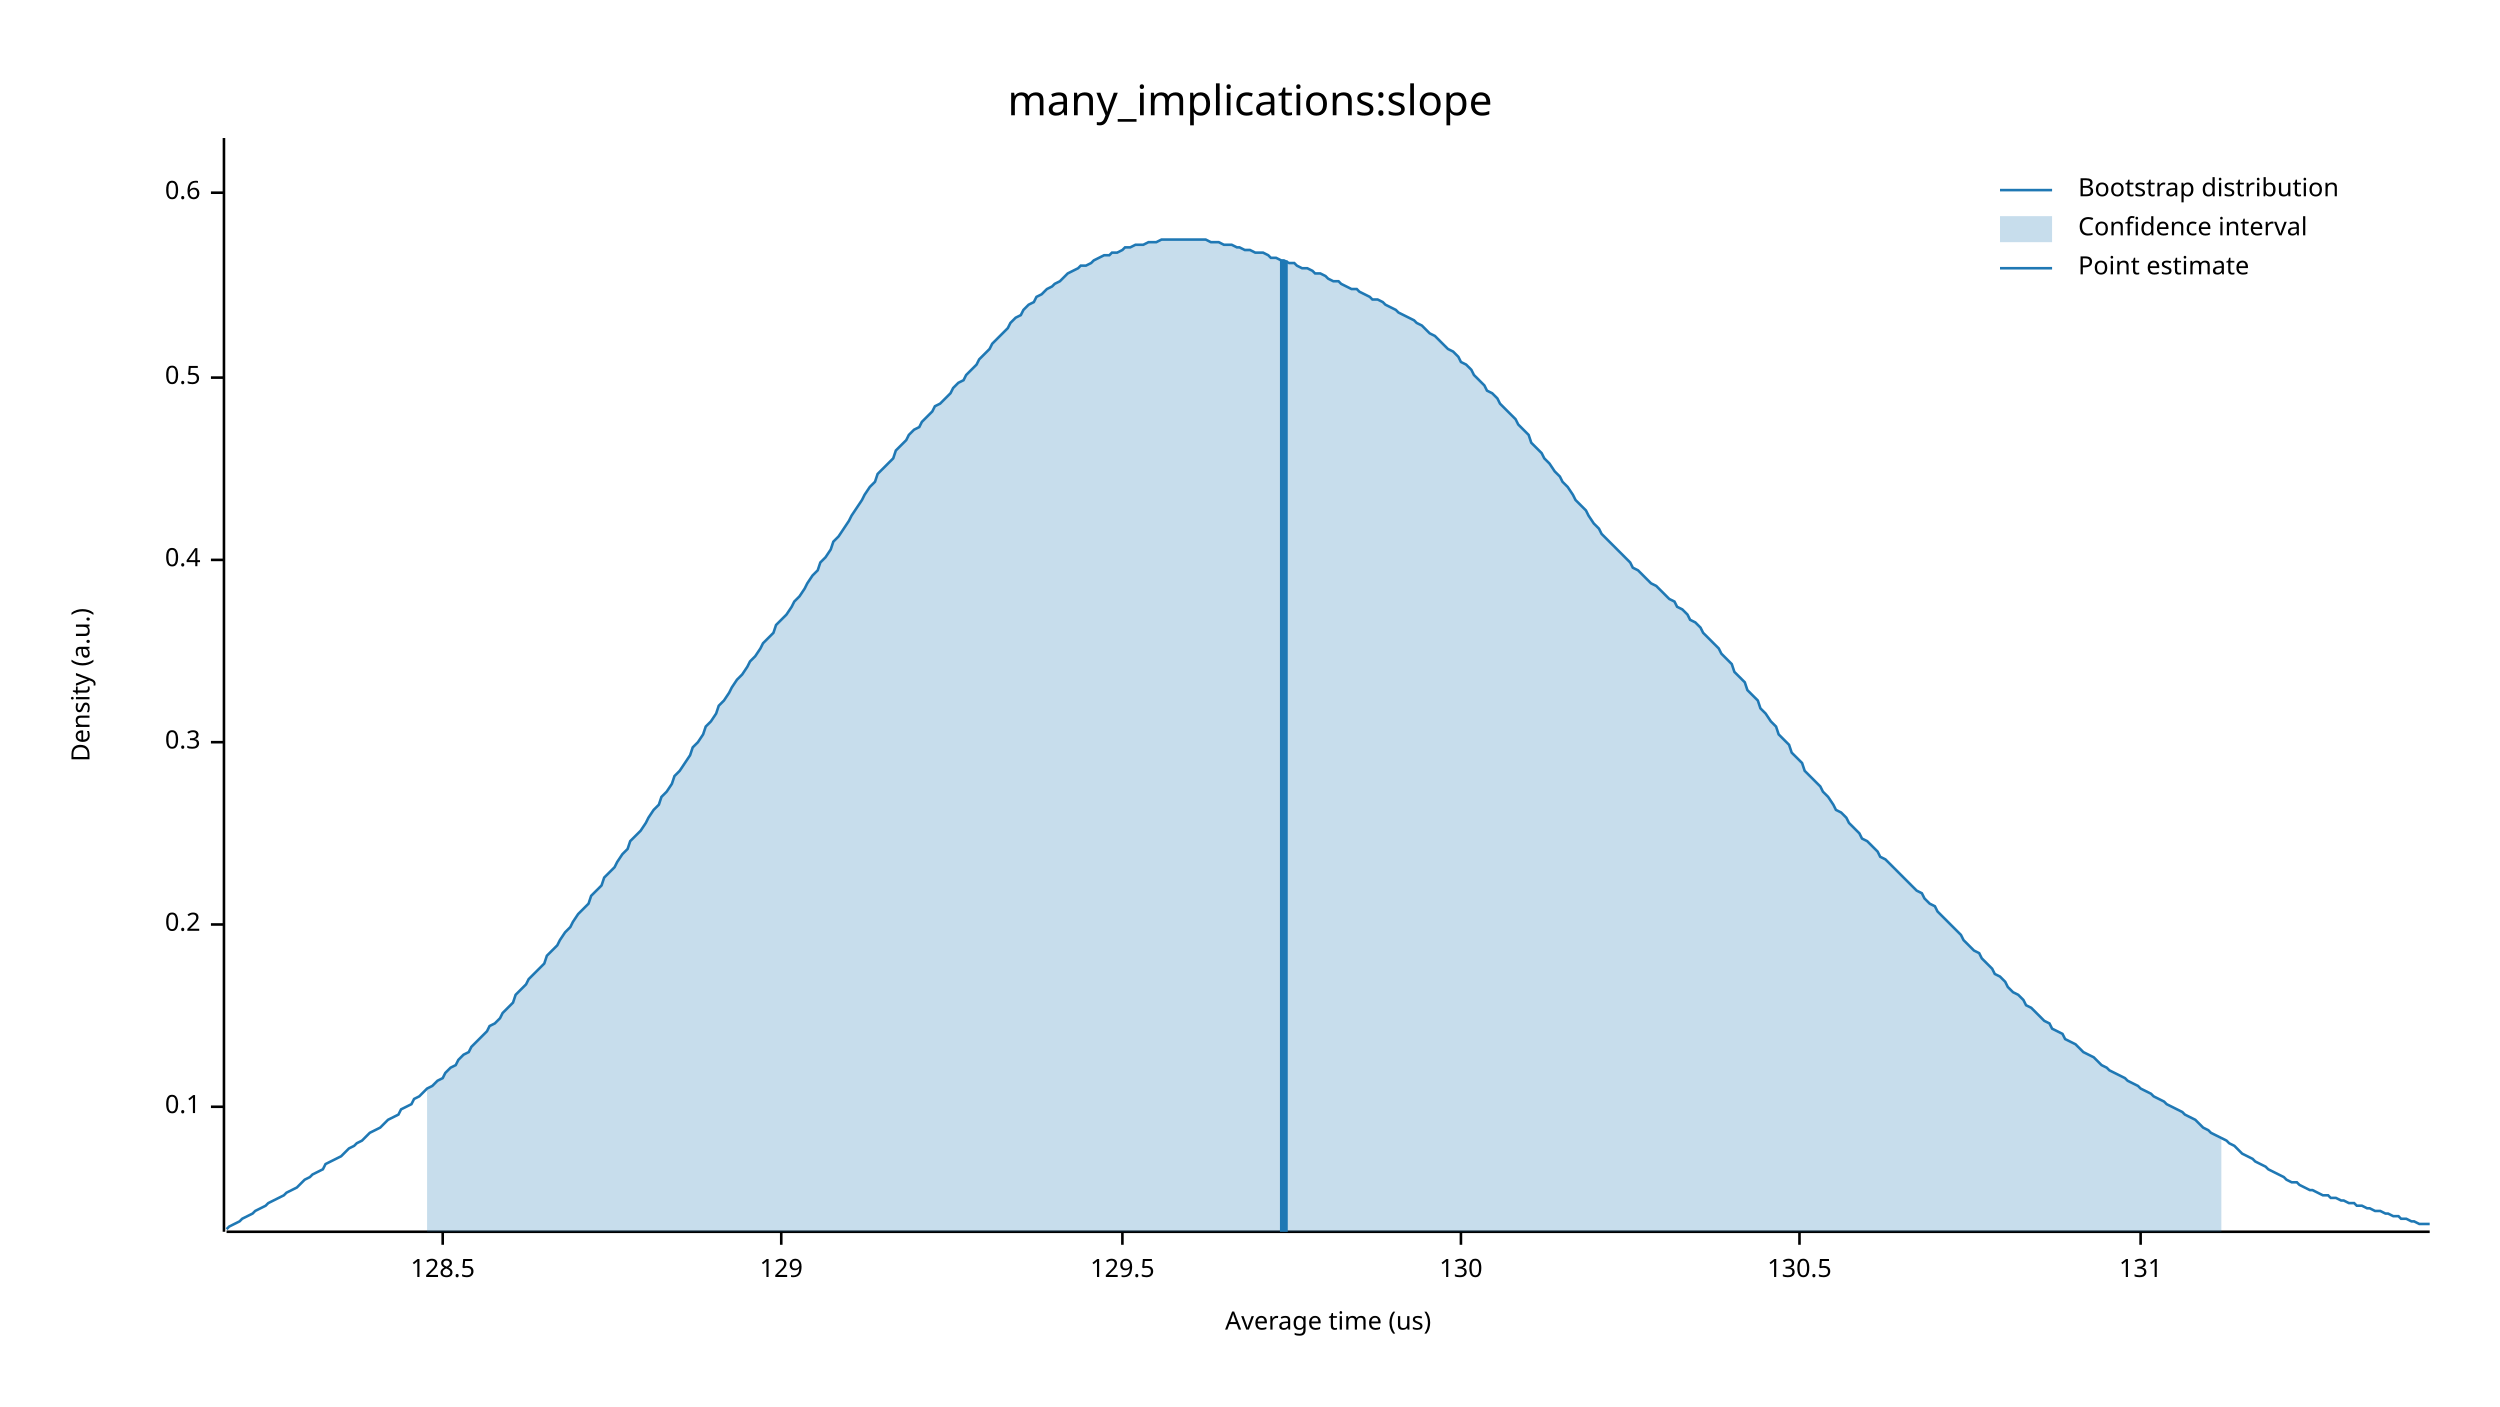
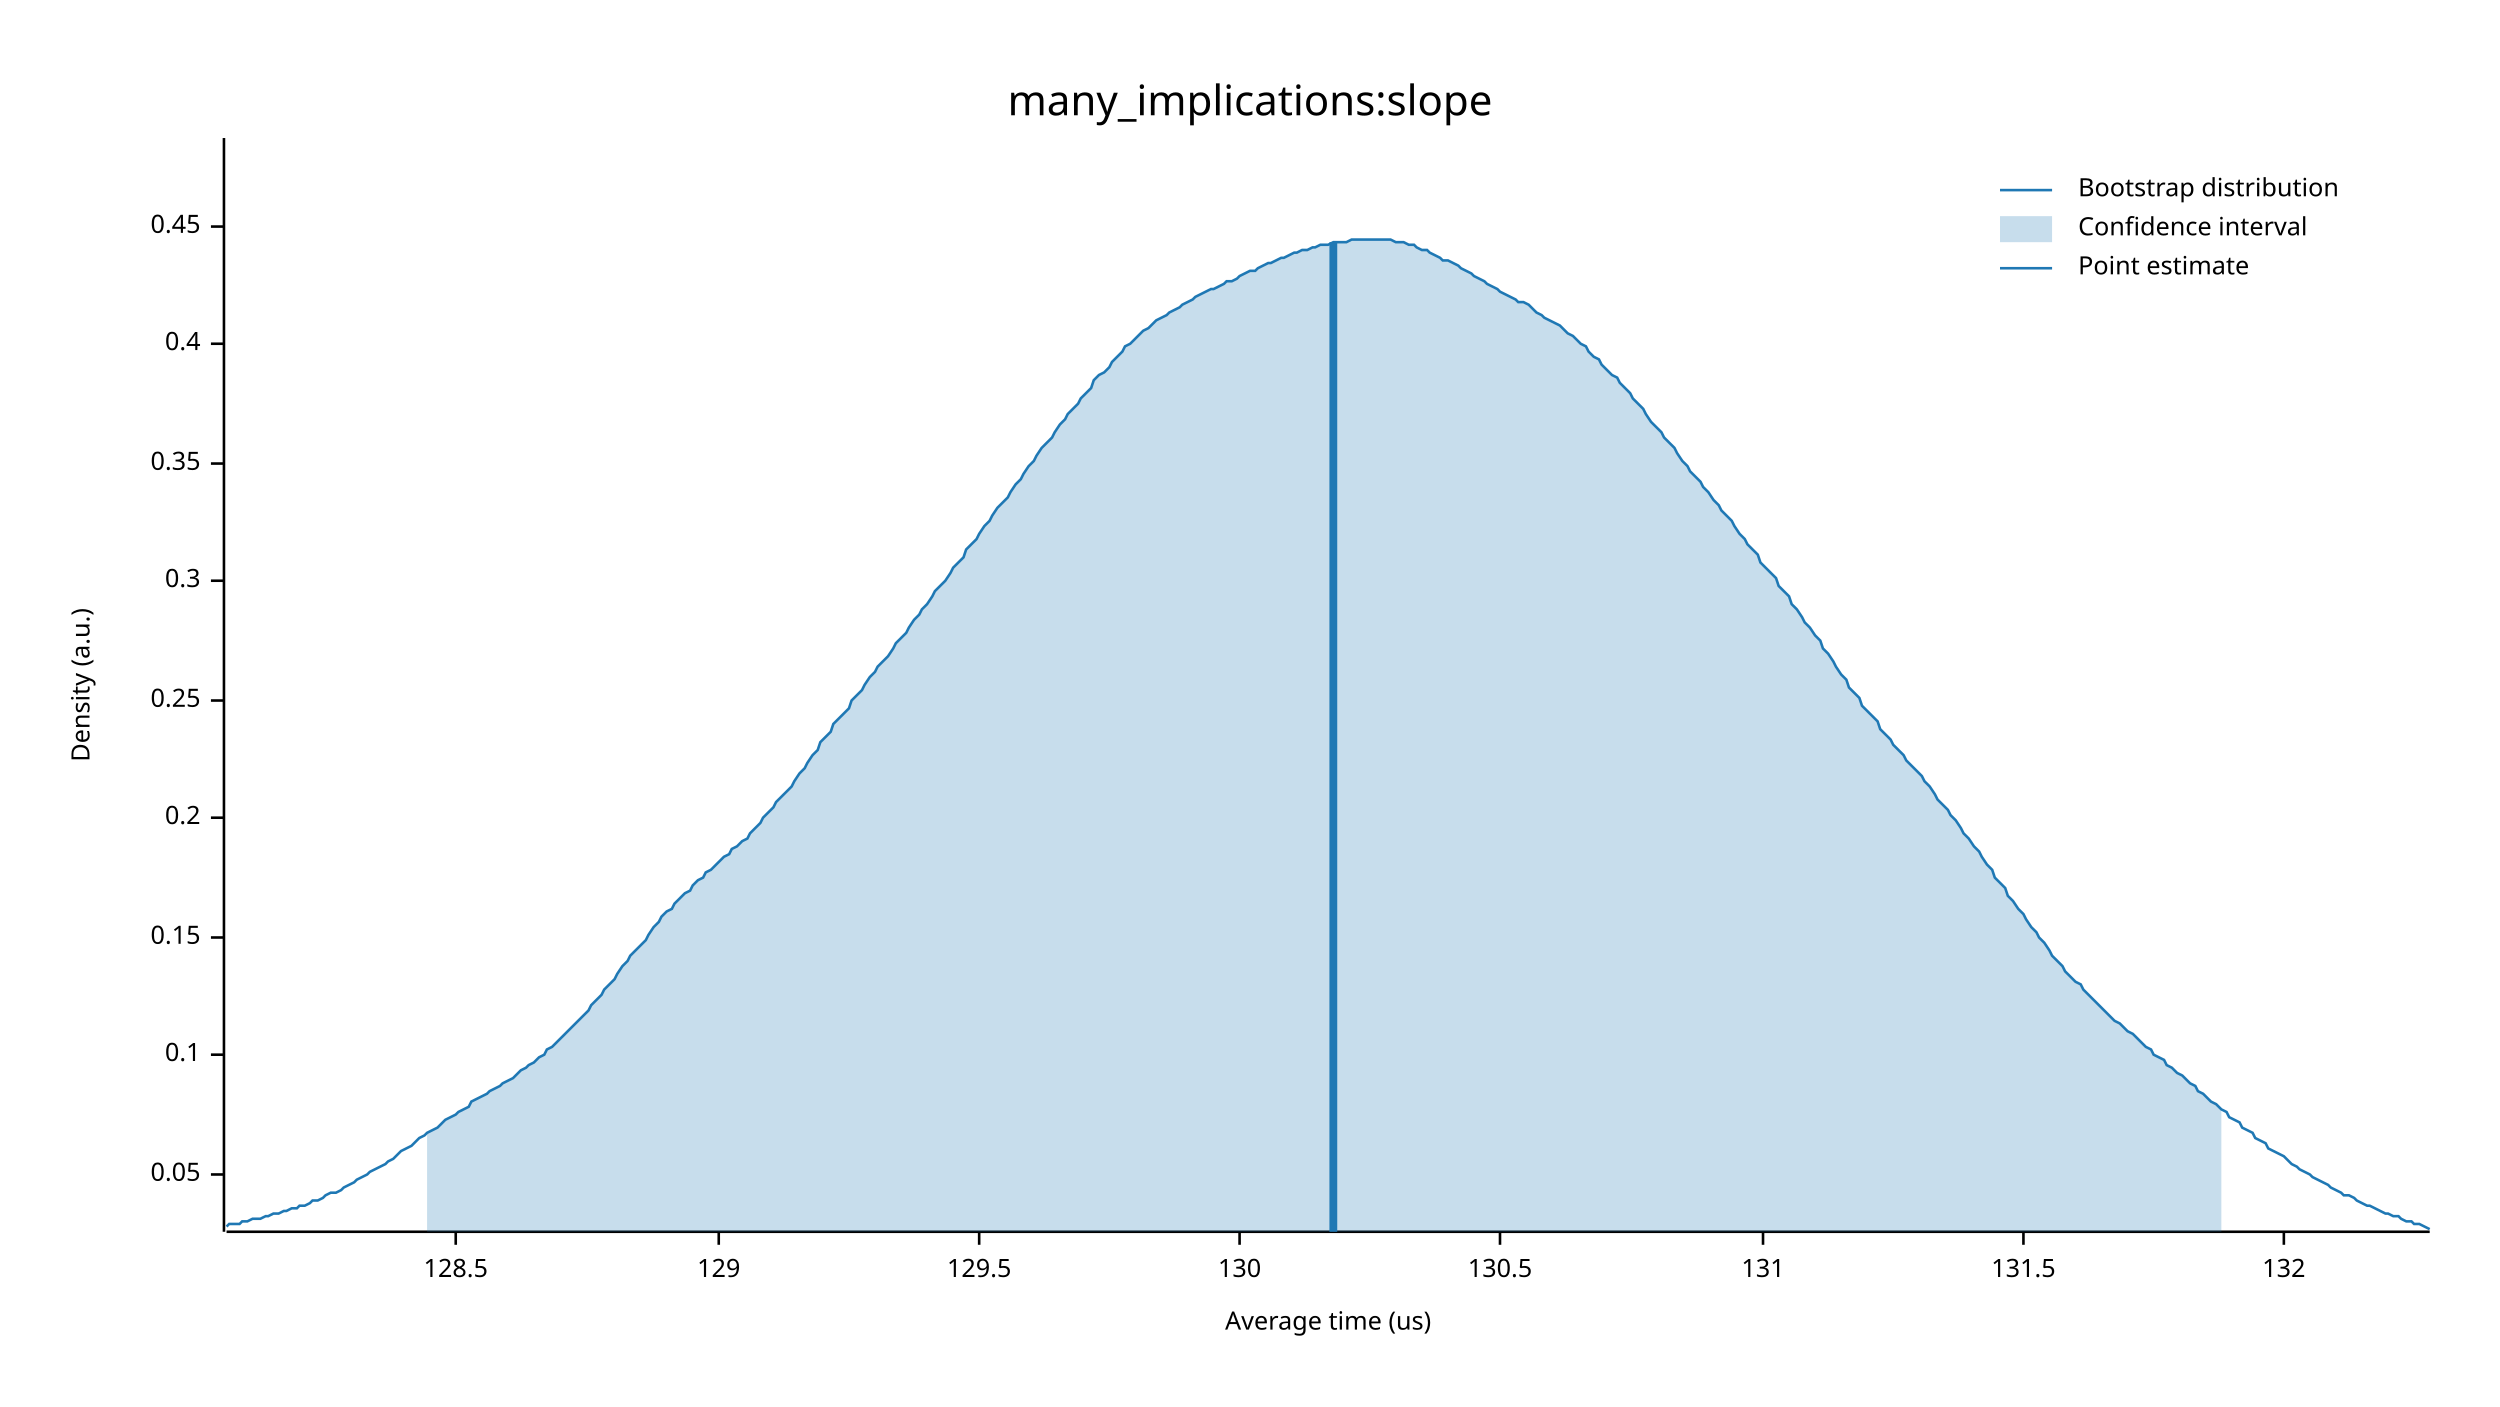
<svg xmlns="http://www.w3.org/2000/svg" width="960" height="540" viewBox="0 0 960 540">
  <text x="480" y="32" dy="0.76em" text-anchor="middle" font-family="sans-serif" font-size="16.129" opacity="1" fill="#000000">
many_implications:slope
</text>
  <text x="27" y="263" dy="0.76em" text-anchor="middle" font-family="sans-serif" font-size="9.677" opacity="1" fill="#000000" transform="rotate(270, 27, 263)">
Density (a.u.)
</text>
  <text x="510" y="513" dy="-0.5ex" text-anchor="middle" font-family="sans-serif" font-size="9.677" opacity="1" fill="#000000">
Average time (us)
</text>
  <polyline fill="none" opacity="1" stroke="#000000" stroke-width="1" points="86,53 86,473 " />
-   <text x="77" y="425" dy="0.5ex" text-anchor="end" font-family="sans-serif" font-size="9.677" opacity="1" fill="#000000">
+   <text x="77" y="451" dy="0.5ex" text-anchor="end" font-family="sans-serif" font-size="9.677" opacity="1" fill="#000000">
+ 0.05
+ </text>
+   <polyline fill="none" opacity="1" stroke="#000000" stroke-width="1" points="81,451 86,451 " />
+   <text x="77" y="405" dy="0.5ex" text-anchor="end" font-family="sans-serif" font-size="9.677" opacity="1" fill="#000000">
0.1
</text>
-   <polyline fill="none" opacity="1" stroke="#000000" stroke-width="1" points="81,425 86,425 " />
-   <text x="77" y="355" dy="0.5ex" text-anchor="end" font-family="sans-serif" font-size="9.677" opacity="1" fill="#000000">
+   <polyline fill="none" opacity="1" stroke="#000000" stroke-width="1" points="81,405 86,405 " />
+   <text x="77" y="360" dy="0.5ex" text-anchor="end" font-family="sans-serif" font-size="9.677" opacity="1" fill="#000000">
+ 0.15
+ </text>
+   <polyline fill="none" opacity="1" stroke="#000000" stroke-width="1" points="81,360 86,360 " />
+   <text x="77" y="314" dy="0.5ex" text-anchor="end" font-family="sans-serif" font-size="9.677" opacity="1" fill="#000000">
0.2
</text>
-   <polyline fill="none" opacity="1" stroke="#000000" stroke-width="1" points="81,355 86,355 " />
-   <text x="77" y="285" dy="0.5ex" text-anchor="end" font-family="sans-serif" font-size="9.677" opacity="1" fill="#000000">
+   <polyline fill="none" opacity="1" stroke="#000000" stroke-width="1" points="81,314 86,314 " />
+   <text x="77" y="269" dy="0.5ex" text-anchor="end" font-family="sans-serif" font-size="9.677" opacity="1" fill="#000000">
+ 0.25
+ </text>
+   <polyline fill="none" opacity="1" stroke="#000000" stroke-width="1" points="81,269 86,269 " />
+   <text x="77" y="223" dy="0.5ex" text-anchor="end" font-family="sans-serif" font-size="9.677" opacity="1" fill="#000000">
0.3
</text>
-   <polyline fill="none" opacity="1" stroke="#000000" stroke-width="1" points="81,285 86,285 " />
-   <text x="77" y="215" dy="0.5ex" text-anchor="end" font-family="sans-serif" font-size="9.677" opacity="1" fill="#000000">
+   <polyline fill="none" opacity="1" stroke="#000000" stroke-width="1" points="81,223 86,223 " />
+   <text x="77" y="178" dy="0.5ex" text-anchor="end" font-family="sans-serif" font-size="9.677" opacity="1" fill="#000000">
+ 0.35
+ </text>
+   <polyline fill="none" opacity="1" stroke="#000000" stroke-width="1" points="81,178 86,178 " />
+   <text x="77" y="132" dy="0.5ex" text-anchor="end" font-family="sans-serif" font-size="9.677" opacity="1" fill="#000000">
0.4
</text>
-   <polyline fill="none" opacity="1" stroke="#000000" stroke-width="1" points="81,215 86,215 " />
-   <text x="77" y="145" dy="0.5ex" text-anchor="end" font-family="sans-serif" font-size="9.677" opacity="1" fill="#000000">
- 0.5
+   <polyline fill="none" opacity="1" stroke="#000000" stroke-width="1" points="81,132 86,132 " />
+   <text x="77" y="87" dy="0.5ex" text-anchor="end" font-family="sans-serif" font-size="9.677" opacity="1" fill="#000000">
+ 0.45
</text>
-   <polyline fill="none" opacity="1" stroke="#000000" stroke-width="1" points="81,145 86,145 " />
-   <text x="77" y="74" dy="0.5ex" text-anchor="end" font-family="sans-serif" font-size="9.677" opacity="1" fill="#000000">
- 0.6
- </text>
-   <polyline fill="none" opacity="1" stroke="#000000" stroke-width="1" points="81,74 86,74 " />
+   <polyline fill="none" opacity="1" stroke="#000000" stroke-width="1" points="81,87 86,87 " />
  <polyline fill="none" opacity="1" stroke="#000000" stroke-width="1" points="87,473 933,473 " />
-   <text x="170" y="483" dy="0.76em" text-anchor="middle" font-family="sans-serif" font-size="9.677" opacity="1" fill="#000000">
+   <text x="175" y="483" dy="0.76em" text-anchor="middle" font-family="sans-serif" font-size="9.677" opacity="1" fill="#000000">
128.5
</text>
-   <polyline fill="none" opacity="1" stroke="#000000" stroke-width="1" points="170,473 170,478 " />
-   <text x="300" y="483" dy="0.76em" text-anchor="middle" font-family="sans-serif" font-size="9.677" opacity="1" fill="#000000">
+   <polyline fill="none" opacity="1" stroke="#000000" stroke-width="1" points="175,473 175,478 " />
+   <text x="276" y="483" dy="0.76em" text-anchor="middle" font-family="sans-serif" font-size="9.677" opacity="1" fill="#000000">
129
</text>
-   <polyline fill="none" opacity="1" stroke="#000000" stroke-width="1" points="300,473 300,478 " />
-   <text x="431" y="483" dy="0.76em" text-anchor="middle" font-family="sans-serif" font-size="9.677" opacity="1" fill="#000000">
+   <polyline fill="none" opacity="1" stroke="#000000" stroke-width="1" points="276,473 276,478 " />
+   <text x="376" y="483" dy="0.76em" text-anchor="middle" font-family="sans-serif" font-size="9.677" opacity="1" fill="#000000">
129.5
</text>
-   <polyline fill="none" opacity="1" stroke="#000000" stroke-width="1" points="431,473 431,478 " />
-   <text x="561" y="483" dy="0.76em" text-anchor="middle" font-family="sans-serif" font-size="9.677" opacity="1" fill="#000000">
+   <polyline fill="none" opacity="1" stroke="#000000" stroke-width="1" points="376,473 376,478 " />
+   <text x="476" y="483" dy="0.76em" text-anchor="middle" font-family="sans-serif" font-size="9.677" opacity="1" fill="#000000">
130
</text>
-   <polyline fill="none" opacity="1" stroke="#000000" stroke-width="1" points="561,473 561,478 " />
-   <text x="691" y="483" dy="0.76em" text-anchor="middle" font-family="sans-serif" font-size="9.677" opacity="1" fill="#000000">
+   <polyline fill="none" opacity="1" stroke="#000000" stroke-width="1" points="476,473 476,478 " />
+   <text x="576" y="483" dy="0.76em" text-anchor="middle" font-family="sans-serif" font-size="9.677" opacity="1" fill="#000000">
130.5
</text>
-   <polyline fill="none" opacity="1" stroke="#000000" stroke-width="1" points="691,473 691,478 " />
-   <text x="822" y="483" dy="0.76em" text-anchor="middle" font-family="sans-serif" font-size="9.677" opacity="1" fill="#000000">
+   <polyline fill="none" opacity="1" stroke="#000000" stroke-width="1" points="576,473 576,478 " />
+   <text x="677" y="483" dy="0.76em" text-anchor="middle" font-family="sans-serif" font-size="9.677" opacity="1" fill="#000000">
131
</text>
-   <polyline fill="none" opacity="1" stroke="#000000" stroke-width="1" points="822,473 822,478 " />
-   <polyline fill="none" opacity="1" stroke="#1F78B4" stroke-width="1" points="87,472 88,471 90,470 92,469 93,468 95,467 97,466 98,465 100,464 102,463 103,462 105,461 107,460 109,459 110,458 112,457 114,456 115,455 117,453 119,452 120,451 122,450 124,449 125,447 127,446 129,445 131,444 132,443 134,441 136,440 137,439 139,438 141,436 142,435 144,434 146,433 148,431 149,430 151,429 153,428 154,426 156,425 158,424 159,422 161,421 163,419 164,418 166,417 168,415 170,414 171,412 173,410 175,409 176,407 178,405 180,404 181,402 183,400 185,398 187,396 188,394 190,393 192,391 193,389 195,387 197,385 198,382 200,380 202,378 203,376 205,374 207,372 209,370 210,367 212,365 214,363 215,361 217,358 219,356 220,354 222,351 224,349 226,347 227,344 229,342 231,340 232,337 234,335 236,333 237,331 239,328 241,326 242,323 244,321 246,319 248,316 249,314 251,311 253,309 254,306 256,304 258,301 259,298 261,296 263,293 265,290 266,287 268,285 270,282 271,279 273,277 275,274 276,271 278,269 280,266 281,264 283,261 285,259 287,256 288,254 290,252 292,249 293,247 295,245 297,243 298,240 300,238 302,236 304,233 305,231 307,229 309,226 310,224 312,221 314,219 315,216 317,214 319,211 320,208 322,206 324,203 326,200 327,198 329,195 331,192 332,190 334,187 336,185 337,182 339,180 341,178 343,176 344,173 346,171 348,169 349,167 351,165 353,164 354,162 356,160 358,158 359,156 361,155 363,153 365,151 366,149 368,147 370,146 371,144 373,142 375,140 376,138 378,136 380,134 381,132 383,130 385,128 387,126 388,124 390,122 392,121 393,119 395,117 397,116 398,114 400,113 402,111 404,110 405,109 407,108 409,106 410,105 412,104 414,103 415,102 417,102 419,101 420,100 422,99 424,98 426,98 427,97 429,97 431,96 432,95 434,95 436,94 437,94 439,94 441,93 443,93 444,93 446,92 448,92 449,92 451,92 453,92 454,92 456,92 458,92 459,92 461,92 463,92 465,93 466,93 468,93 470,94 471,94 473,94 475,95 476,95 478,96 480,96 482,97 483,97 485,97 487,98 488,99 490,99 492,100 493,100 495,101 497,101 498,102 500,103 502,103 504,104 505,105 507,105 509,106 510,107 512,108 514,108 515,109 517,110 519,111 521,111 522,112 524,113 526,114 527,115 529,115 531,116 532,117 534,118 536,119 537,120 539,121 541,122 543,123 544,124 546,125 548,127 549,128 551,129 553,131 554,132 556,134 558,135 560,137 561,139 563,140 565,142 566,144 568,146 570,148 571,150 573,151 575,153 576,155 578,157 580,159 582,161 583,163 585,165 587,167 588,170 590,172 592,174 593,176 595,178 597,181 599,183 600,185 602,187 604,190 605,192 607,194 609,196 610,198 612,201 614,203 615,205 617,207 619,209 621,211 622,212 624,214 626,216 627,218 629,219 631,221 632,222 634,224 636,225 638,227 639,228 641,230 643,231 644,233 646,234 648,236 649,238 651,239 653,241 654,243 656,245 658,247 660,249 661,251 663,253 665,255 666,258 668,260 670,262 671,265 673,267 675,269 676,272 678,274 680,277 682,279 683,282 685,284 687,286 688,289 690,291 692,293 693,296 695,298 697,300 699,302 700,304 702,306 704,309 705,311 707,312 709,314 710,316 712,318 714,320 715,322 717,323 719,325 721,327 722,329 724,330 726,332 727,333 729,335 731,337 732,338 734,340 736,342 738,343 739,345 741,347 743,348 744,350 746,352 748,354 749,355 751,357 753,359 754,361 756,363 758,365 760,366 761,368 763,370 765,372 766,374 768,375 770,377 771,379 773,381 775,382 777,384 778,386 780,387 782,389 783,390 785,392 787,393 788,395 790,396 792,397 793,399 795,400 797,401 799,403 800,404 802,405 804,406 805,407 807,409 809,410 810,411 812,412 814,413 816,414 817,415 819,416 821,417 822,418 824,419 826,420 827,421 829,422 831,423 832,424 834,425 836,426 838,427 839,428 841,429 843,430 844,431 846,433 848,434 849,435 851,436 853,437 855,438 856,439 858,440 860,442 861,443 863,444 865,445 866,446 868,447 870,448 871,449 873,450 875,451 877,452 878,453 880,454 882,454 883,455 885,456 887,457 888,457 890,458 892,459 894,459 895,460 897,460 899,461 900,461 902,462 904,462 905,463 907,463 909,464 910,464 912,465 914,465 916,466 917,466 919,467 921,467 922,468 924,468 926,469 927,469 929,470 931,470 933,470 " />
-   <polygon opacity="0.25" fill="#1F78B4" points="164,418 166,417 168,415 170,414 171,412 173,410 175,409 176,407 178,405 180,404 181,402 183,400 185,398 187,396 188,394 190,393 192,391 193,389 195,387 197,385 198,382 200,380 202,378 203,376 205,374 207,372 209,370 210,367 212,365 214,363 215,361 217,358 219,356 220,354 222,351 224,349 226,347 227,344 229,342 231,340 232,337 234,335 236,333 237,331 239,328 241,326 242,323 244,321 246,319 248,316 249,314 251,311 253,309 254,306 256,304 258,301 259,298 261,296 263,293 265,290 266,287 268,285 270,282 271,279 273,277 275,274 276,271 278,269 280,266 281,264 283,261 285,259 287,256 288,254 290,252 292,249 293,247 295,245 297,243 298,240 300,238 302,236 304,233 305,231 307,229 309,226 310,224 312,221 314,219 315,216 317,214 319,211 320,208 322,206 324,203 326,200 327,198 329,195 331,192 332,190 334,187 336,185 337,182 339,180 341,178 343,176 344,173 346,171 348,169 349,167 351,165 353,164 354,162 356,160 358,158 359,156 361,155 363,153 365,151 366,149 368,147 370,146 371,144 373,142 375,140 376,138 378,136 380,134 381,132 383,130 385,128 387,126 388,124 390,122 392,121 393,119 395,117 397,116 398,114 400,113 402,111 404,110 405,109 407,108 409,106 410,105 412,104 414,103 415,102 417,102 419,101 420,100 422,99 424,98 426,98 427,97 429,97 431,96 432,95 434,95 436,94 437,94 439,94 441,93 443,93 444,93 446,92 448,92 449,92 451,92 453,92 454,92 456,92 458,92 459,92 461,92 463,92 465,93 466,93 468,93 470,94 471,94 473,94 475,95 476,95 478,96 480,96 482,97 483,97 485,97 487,98 488,99 490,99 492,100 493,100 495,101 497,101 498,102 500,103 502,103 504,104 505,105 507,105 509,106 510,107 512,108 514,108 515,109 517,110 519,111 521,111 522,112 524,113 526,114 527,115 529,115 531,116 532,117 534,118 536,119 537,120 539,121 541,122 543,123 544,124 546,125 548,127 549,128 551,129 553,131 554,132 556,134 558,135 560,137 561,139 563,140 565,142 566,144 568,146 570,148 571,150 573,151 575,153 576,155 578,157 580,159 582,161 583,163 585,165 587,167 588,170 590,172 592,174 593,176 595,178 597,181 599,183 600,185 602,187 604,190 605,192 607,194 609,196 610,198 612,201 614,203 615,205 617,207 619,209 621,211 622,212 624,214 626,216 627,218 629,219 631,221 632,222 634,224 636,225 638,227 639,228 641,230 643,231 644,233 646,234 648,236 649,238 651,239 653,241 654,243 656,245 658,247 660,249 661,251 663,253 665,255 666,258 668,260 670,262 671,265 673,267 675,269 676,272 678,274 680,277 682,279 683,282 685,284 687,286 688,289 690,291 692,293 693,296 695,298 697,300 699,302 700,304 702,306 704,309 705,311 707,312 709,314 710,316 712,318 714,320 715,322 717,323 719,325 721,327 722,329 724,330 726,332 727,333 729,335 731,337 732,338 734,340 736,342 738,343 739,345 741,347 743,348 744,350 746,352 748,354 749,355 751,357 753,359 754,361 756,363 758,365 760,366 761,368 763,370 765,372 766,374 768,375 770,377 771,379 773,381 775,382 777,384 778,386 780,387 782,389 783,390 785,392 787,393 788,395 790,396 792,397 793,399 795,400 797,401 799,403 800,404 802,405 804,406 805,407 807,409 809,410 810,411 812,412 814,413 816,414 817,415 819,416 821,417 822,418 824,419 826,420 827,421 829,422 831,423 832,424 834,425 836,426 838,427 839,428 841,429 843,430 844,431 846,433 848,434 849,435 851,436 853,437 853,473 164,473 " />
-   <polyline fill="none" opacity="1" stroke="#1F78B4" stroke-width="3" points="493,473 493,100 " />
+   <polyline fill="none" opacity="1" stroke="#000000" stroke-width="1" points="677,473 677,478 " />
+   <text x="777" y="483" dy="0.76em" text-anchor="middle" font-family="sans-serif" font-size="9.677" opacity="1" fill="#000000">
+ 131.5
+ </text>
+   <polyline fill="none" opacity="1" stroke="#000000" stroke-width="1" points="777,473 777,478 " />
+   <text x="877" y="483" dy="0.76em" text-anchor="middle" font-family="sans-serif" font-size="9.677" opacity="1" fill="#000000">
+ 132
+ </text>
+   <polyline fill="none" opacity="1" stroke="#000000" stroke-width="1" points="877,473 877,478 " />
+   <polyline fill="none" opacity="1" stroke="#1F78B4" stroke-width="1" points="87,471 88,470 90,470 92,470 93,469 95,469 97,468 98,468 100,468 102,467 103,467 105,466 107,466 109,465 110,465 112,464 114,464 115,463 117,463 119,462 120,461 122,461 124,460 125,459 127,458 129,458 131,457 132,456 134,455 136,454 137,453 139,452 141,451 142,450 144,449 146,448 148,447 149,446 151,445 153,443 154,442 156,441 158,440 159,439 161,437 163,436 164,435 166,434 168,433 170,431 171,430 173,429 175,428 176,427 178,426 180,425 181,423 183,422 185,421 187,420 188,419 190,418 192,417 193,416 195,415 197,414 198,413 200,411 202,410 203,409 205,408 207,406 209,405 210,403 212,402 214,400 215,399 217,397 219,395 220,394 222,392 224,390 226,388 227,386 229,384 231,382 232,380 234,378 236,376 237,374 239,371 241,369 242,367 244,365 246,363 248,361 249,359 251,356 253,354 254,352 256,350 258,349 259,347 261,345 263,343 265,342 266,340 268,338 270,337 271,335 273,334 275,332 276,331 278,329 280,328 281,326 283,325 285,323 287,322 288,320 290,318 292,316 293,314 295,312 297,310 298,308 300,306 302,304 304,302 305,300 307,297 309,295 310,293 312,290 314,288 315,285 317,283 319,281 320,278 322,276 324,274 326,272 327,269 329,267 331,265 332,263 334,260 336,258 337,256 339,254 341,252 343,249 344,247 346,245 348,243 349,241 351,238 353,236 354,234 356,232 358,229 359,227 361,225 363,223 365,220 366,218 368,216 370,214 371,211 373,209 375,207 376,205 378,202 380,200 381,198 383,195 385,193 387,191 388,189 390,186 392,184 393,182 395,179 397,177 398,175 400,172 402,170 404,168 405,166 407,163 409,161 410,159 412,157 414,155 415,153 417,151 419,149 420,146 422,144 424,143 426,141 427,139 429,137 431,135 432,133 434,132 436,130 437,129 439,127 441,126 443,124 444,123 446,122 448,121 449,120 451,119 453,118 454,117 456,116 458,115 459,114 461,113 463,112 465,111 466,111 468,110 470,109 471,108 473,108 475,107 476,106 478,105 480,104 482,104 483,103 485,102 487,101 488,101 490,100 492,99 493,99 495,98 497,97 498,97 500,96 502,96 504,95 505,95 507,94 509,94 510,94 512,93 514,93 515,93 517,93 519,92 521,92 522,92 524,92 526,92 527,92 529,92 531,92 532,92 534,92 536,93 537,93 539,93 541,94 543,94 544,95 546,96 548,96 549,97 551,98 553,99 554,100 556,100 558,101 560,102 561,103 563,104 565,105 566,106 568,107 570,108 571,109 573,110 575,111 576,112 578,113 580,114 582,115 583,116 585,116 587,117 588,118 590,120 592,121 593,122 595,123 597,124 599,125 600,126 602,128 604,129 605,130 607,132 609,133 610,135 612,137 614,138 615,140 617,142 619,144 621,145 622,147 624,149 626,151 627,153 629,155 631,157 632,159 634,162 636,164 638,166 639,168 641,170 643,172 644,174 646,177 648,179 649,181 651,183 653,185 654,187 656,189 658,192 660,194 661,196 663,198 665,200 666,202 668,205 670,207 671,209 673,211 675,213 676,216 678,218 680,220 682,222 683,225 685,227 687,229 688,232 690,234 692,237 693,239 695,241 697,244 699,246 700,249 702,251 704,254 705,256 707,259 709,261 710,264 712,266 714,268 715,271 717,273 719,275 721,277 722,280 724,282 726,284 727,286 729,288 731,290 732,292 734,294 736,296 738,298 739,300 741,302 743,305 744,307 746,309 748,311 749,313 751,315 753,318 754,320 756,322 758,325 760,327 761,329 763,332 765,334 766,337 768,339 770,341 771,344 773,346 775,349 777,351 778,353 780,356 782,358 783,360 785,362 787,365 788,367 790,369 792,371 793,373 795,375 797,377 799,378 800,380 802,382 804,384 805,385 807,387 809,389 810,390 812,392 814,393 816,395 817,396 819,397 821,399 822,400 824,402 826,403 827,405 829,406 831,407 832,409 834,410 836,412 838,413 839,414 841,416 843,417 844,419 846,420 848,422 849,423 851,424 853,426 855,427 856,429 858,430 860,431 861,433 863,434 865,435 866,437 868,438 870,439 871,441 873,442 875,443 877,444 878,445 880,447 882,448 883,449 885,450 887,451 888,452 890,453 892,454 894,455 895,456 897,457 899,458 900,459 902,459 904,460 905,461 907,462 909,463 910,463 912,464 914,465 916,466 917,466 919,467 921,467 922,468 924,469 926,469 927,470 929,470 931,471 933,472 " />
+   <polygon opacity="0.25" fill="#1F78B4" points="164,435 166,434 168,433 170,431 171,430 173,429 175,428 176,427 178,426 180,425 181,423 183,422 185,421 187,420 188,419 190,418 192,417 193,416 195,415 197,414 198,413 200,411 202,410 203,409 205,408 207,406 209,405 210,403 212,402 214,400 215,399 217,397 219,395 220,394 222,392 224,390 226,388 227,386 229,384 231,382 232,380 234,378 236,376 237,374 239,371 241,369 242,367 244,365 246,363 248,361 249,359 251,356 253,354 254,352 256,350 258,349 259,347 261,345 263,343 265,342 266,340 268,338 270,337 271,335 273,334 275,332 276,331 278,329 280,328 281,326 283,325 285,323 287,322 288,320 290,318 292,316 293,314 295,312 297,310 298,308 300,306 302,304 304,302 305,300 307,297 309,295 310,293 312,290 314,288 315,285 317,283 319,281 320,278 322,276 324,274 326,272 327,269 329,267 331,265 332,263 334,260 336,258 337,256 339,254 341,252 343,249 344,247 346,245 348,243 349,241 351,238 353,236 354,234 356,232 358,229 359,227 361,225 363,223 365,220 366,218 368,216 370,214 371,211 373,209 375,207 376,205 378,202 380,200 381,198 383,195 385,193 387,191 388,189 390,186 392,184 393,182 395,179 397,177 398,175 400,172 402,170 404,168 405,166 407,163 409,161 410,159 412,157 414,155 415,153 417,151 419,149 420,146 422,144 424,143 426,141 427,139 429,137 431,135 432,133 434,132 436,130 437,129 439,127 441,126 443,124 444,123 446,122 448,121 449,120 451,119 453,118 454,117 456,116 458,115 459,114 461,113 463,112 465,111 466,111 468,110 470,109 471,108 473,108 475,107 476,106 478,105 480,104 482,104 483,103 485,102 487,101 488,101 490,100 492,99 493,99 495,98 497,97 498,97 500,96 502,96 504,95 505,95 507,94 509,94 510,94 512,93 514,93 515,93 517,93 519,92 521,92 522,92 524,92 526,92 527,92 529,92 531,92 532,92 534,92 536,93 537,93 539,93 541,94 543,94 544,95 546,96 548,96 549,97 551,98 553,99 554,100 556,100 558,101 560,102 561,103 563,104 565,105 566,106 568,107 570,108 571,109 573,110 575,111 576,112 578,113 580,114 582,115 583,116 585,116 587,117 588,118 590,120 592,121 593,122 595,123 597,124 599,125 600,126 602,128 604,129 605,130 607,132 609,133 610,135 612,137 614,138 615,140 617,142 619,144 621,145 622,147 624,149 626,151 627,153 629,155 631,157 632,159 634,162 636,164 638,166 639,168 641,170 643,172 644,174 646,177 648,179 649,181 651,183 653,185 654,187 656,189 658,192 660,194 661,196 663,198 665,200 666,202 668,205 670,207 671,209 673,211 675,213 676,216 678,218 680,220 682,222 683,225 685,227 687,229 688,232 690,234 692,237 693,239 695,241 697,244 699,246 700,249 702,251 704,254 705,256 707,259 709,261 710,264 712,266 714,268 715,271 717,273 719,275 721,277 722,280 724,282 726,284 727,286 729,288 731,290 732,292 734,294 736,296 738,298 739,300 741,302 743,305 744,307 746,309 748,311 749,313 751,315 753,318 754,320 756,322 758,325 760,327 761,329 763,332 765,334 766,337 768,339 770,341 771,344 773,346 775,349 777,351 778,353 780,356 782,358 783,360 785,362 787,365 788,367 790,369 792,371 793,373 795,375 797,377 799,378 800,380 802,382 804,384 805,385 807,387 809,389 810,390 812,392 814,393 816,395 817,396 819,397 821,399 822,400 824,402 826,403 827,405 829,406 831,407 832,409 834,410 836,412 838,413 839,414 841,416 843,417 844,419 846,420 848,422 849,423 851,424 853,426 853,473 164,473 " />
+   <polyline fill="none" opacity="1" stroke="#1F78B4" stroke-width="3" points="512,473 512,93 " />
  <text x="798" y="68" dy="0.76em" text-anchor="start" font-family="sans-serif" font-size="9.677" opacity="1" fill="#000000">
Bootstrap distribution
</text>
  <text x="798" y="83" dy="0.76em" text-anchor="start" font-family="sans-serif" font-size="9.677" opacity="1" fill="#000000">
Confidence interval
</text>
  <text x="798" y="98" dy="0.76em" text-anchor="start" font-family="sans-serif" font-size="9.677" opacity="1" fill="#000000">
Point estimate
</text>
  <polyline fill="none" opacity="1" stroke="#1F78B4" stroke-width="1" points="768,73 788,73 " />
  <rect x="768" y="83" width="20" height="10" opacity="0.25" fill="#1F78B4" stroke="none" />
  <polyline fill="none" opacity="1" stroke="#1F78B4" stroke-width="1" points="768,103 788,103 " />
</svg>
